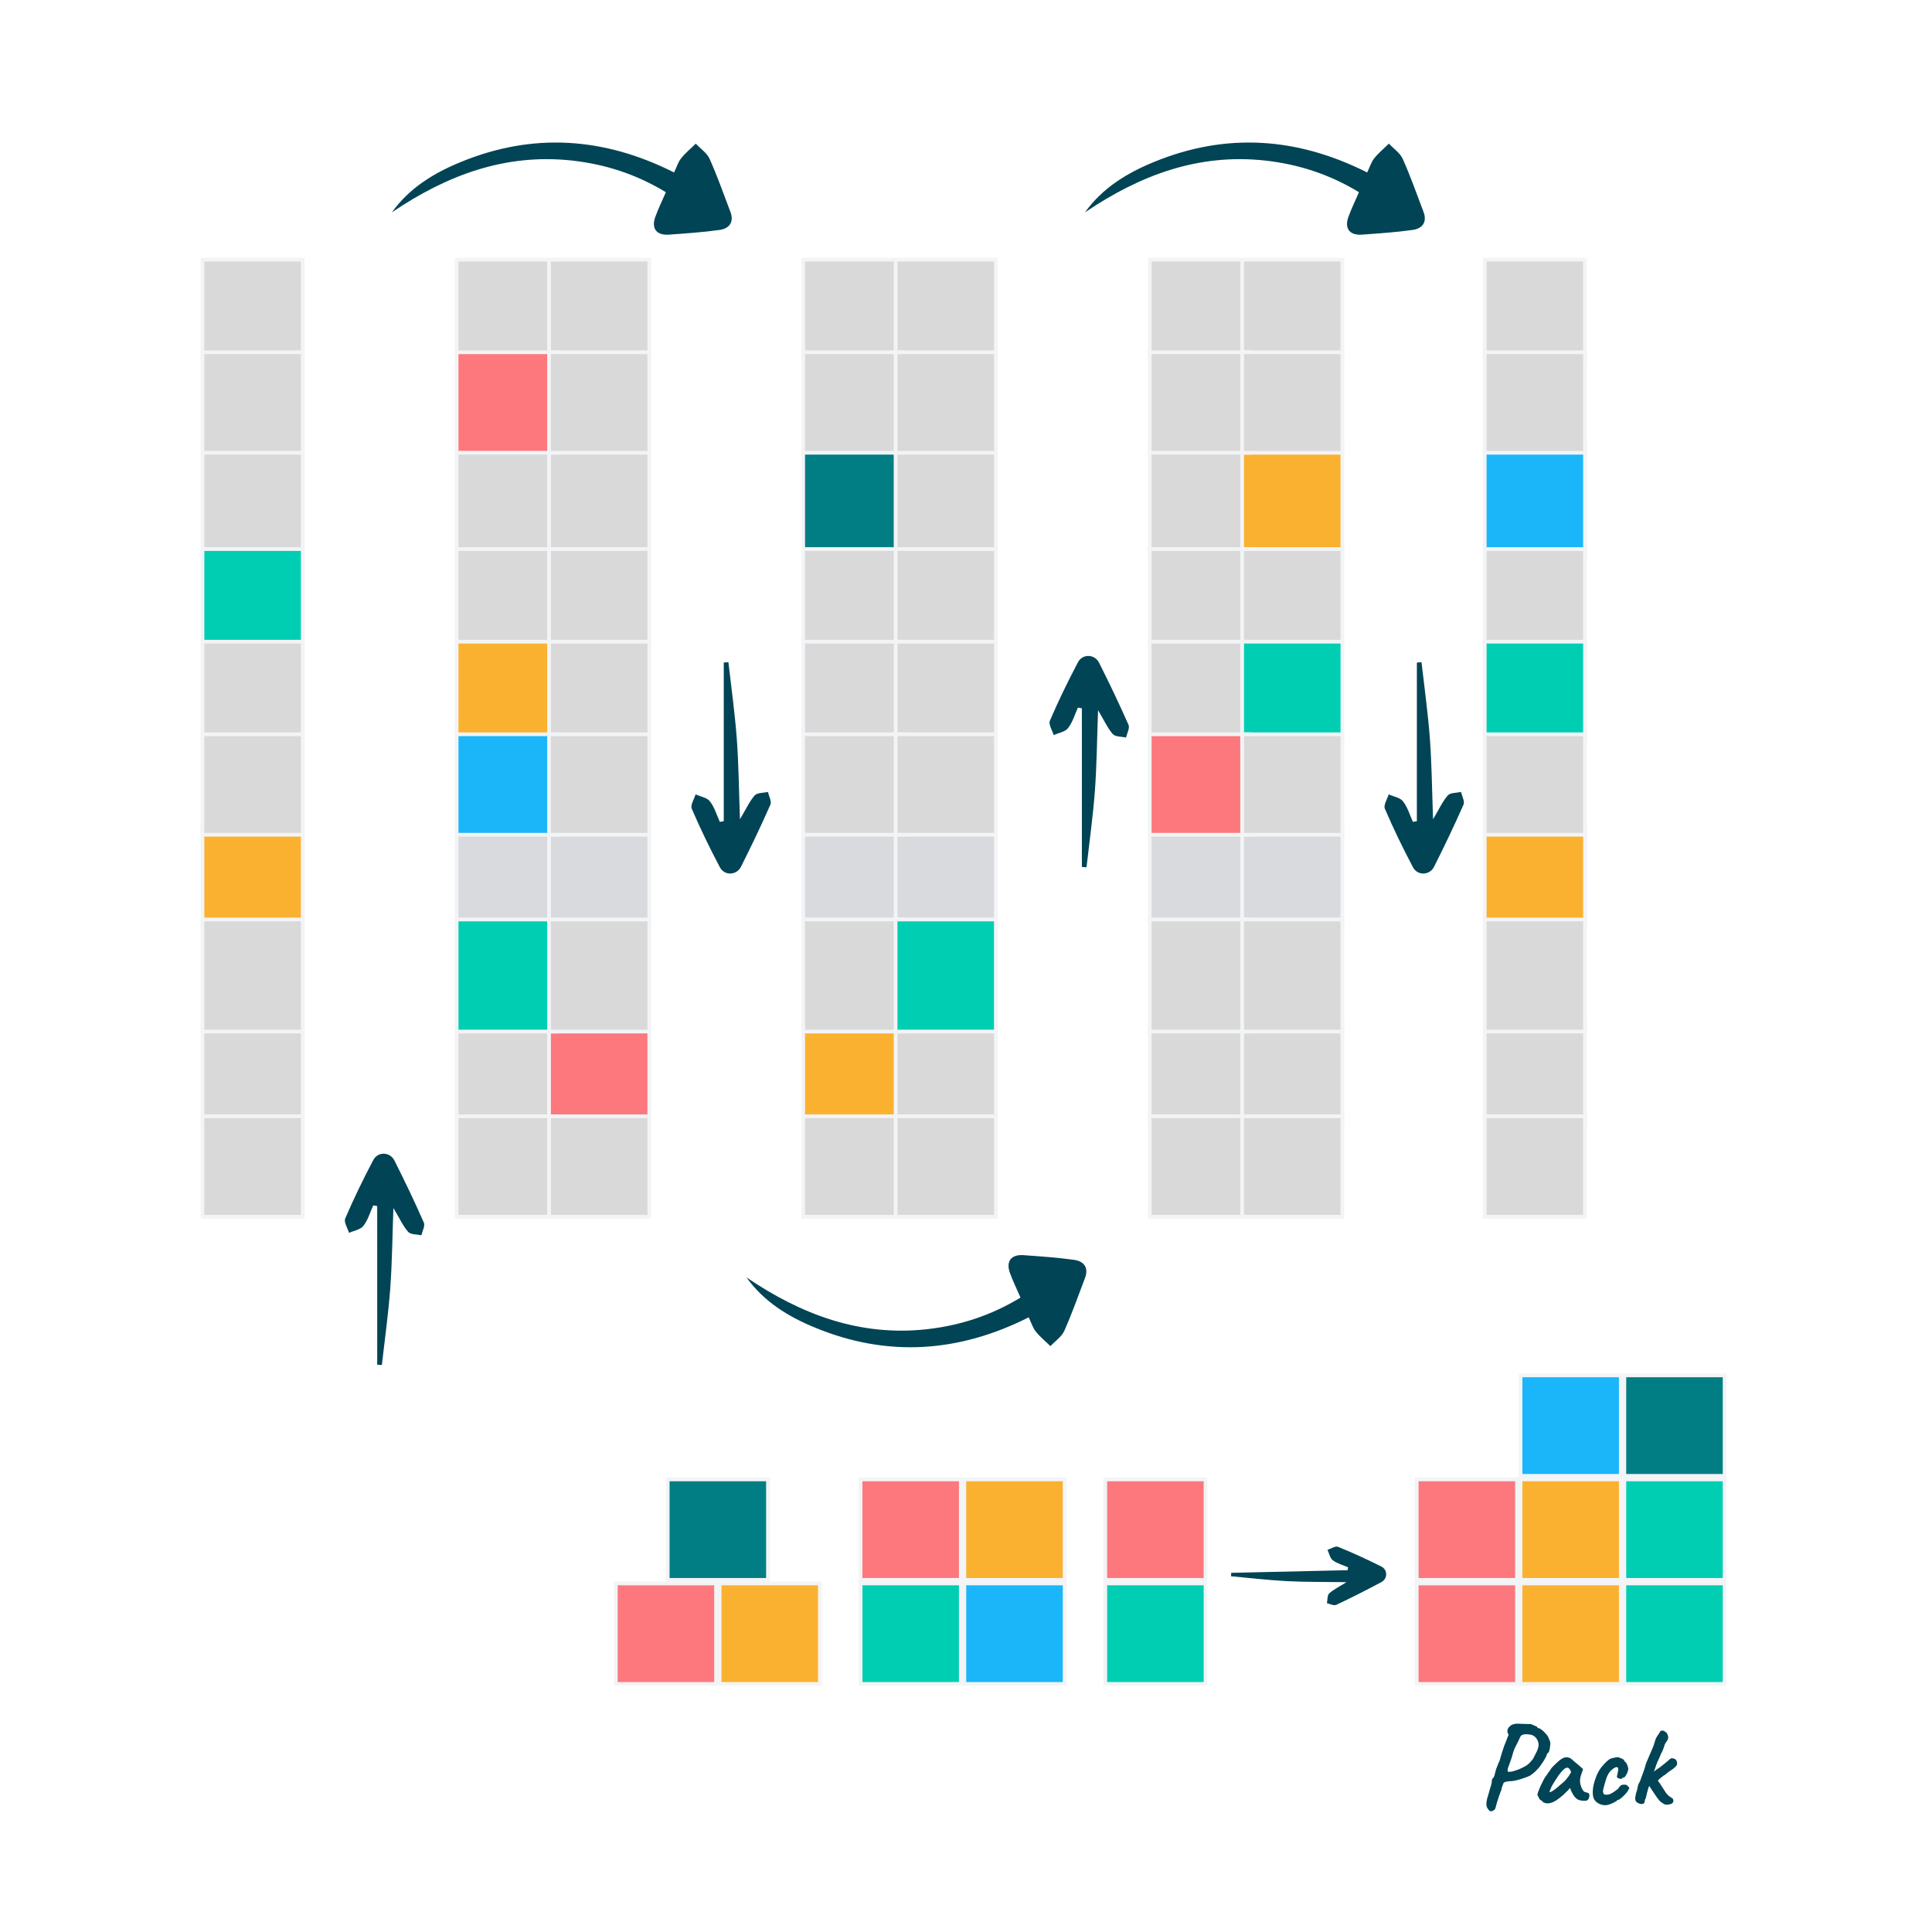
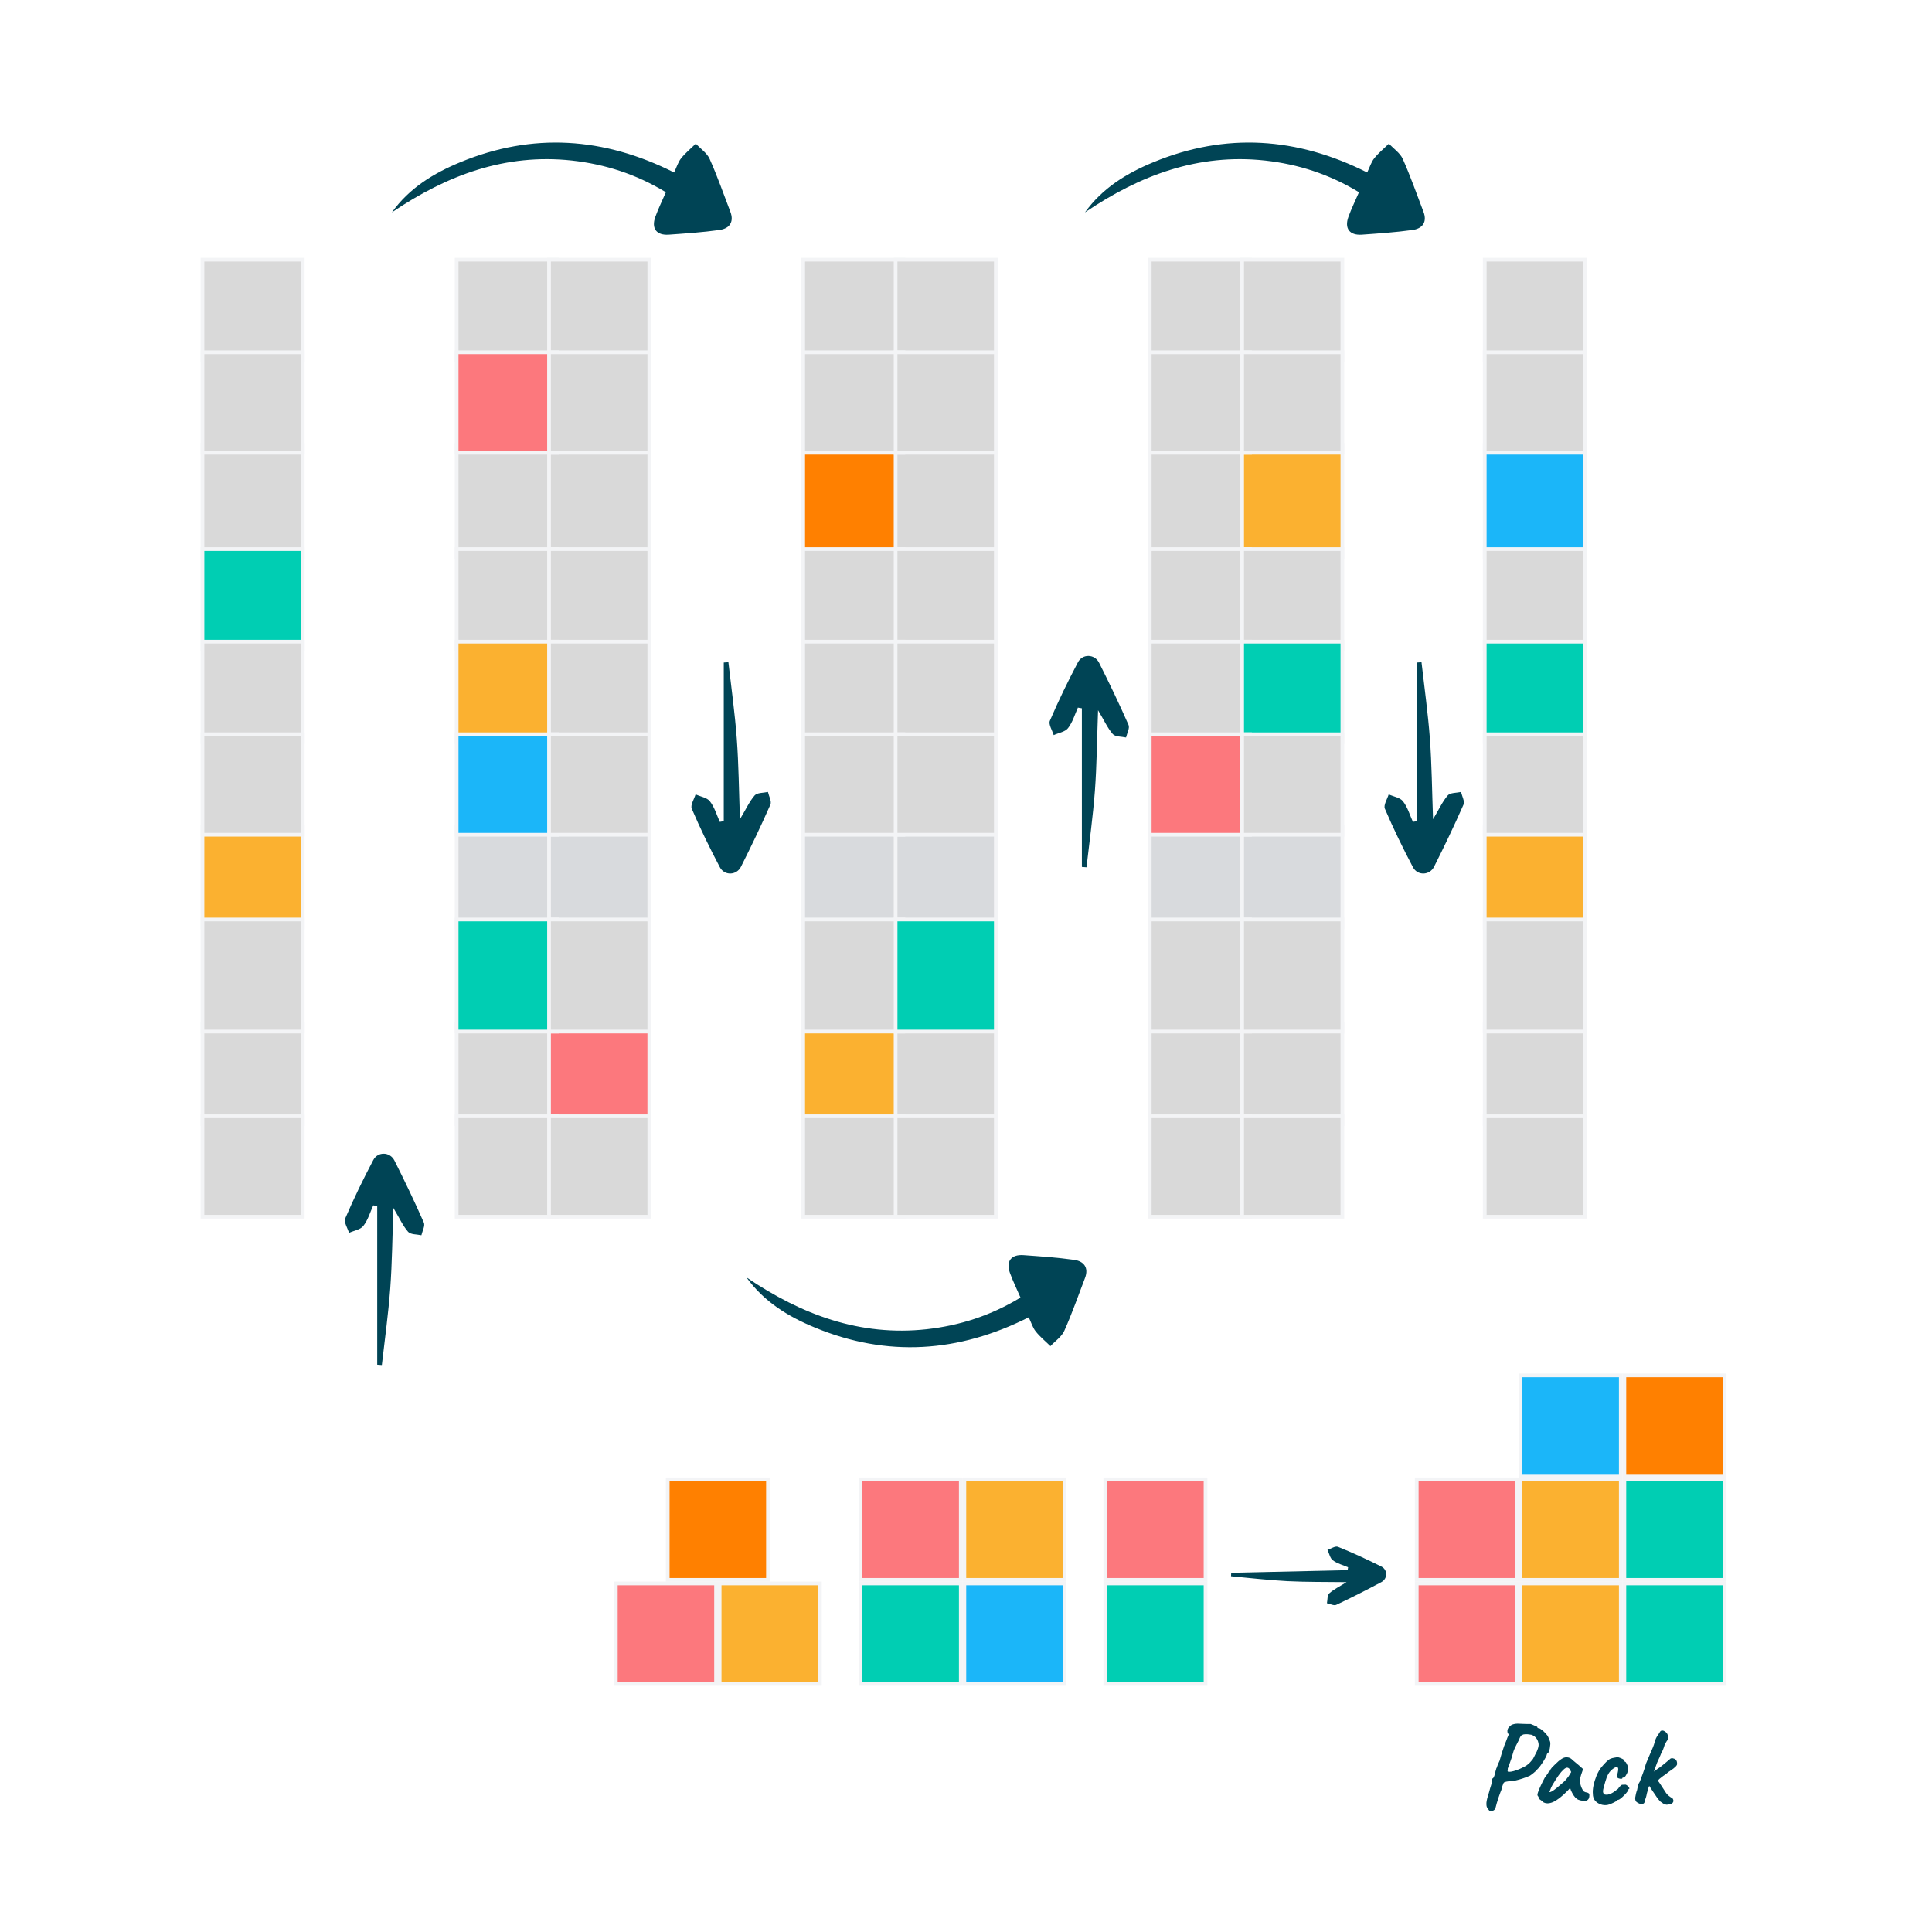
<svg xmlns="http://www.w3.org/2000/svg" width="260" height="260" viewBox="0 0 260 260" fill="none">
  <path d="M0 0H260V260H0V0Z" fill="white" />
  <path d="M100.487 171.928C107.867 176.925 115.722 179.864 124.703 178.885C129.152 178.389 133.322 177.06 137.333 174.625C136.842 173.474 136.306 172.403 135.91 171.3C135.353 169.751 136.072 168.795 137.732 168.913C139.995 169.077 142.277 169.227 144.537 169.544C145.835 169.716 146.567 170.576 146.006 172.01C145.1 174.382 144.257 176.797 143.225 179.102C142.865 179.902 141.993 180.481 141.362 181.16C140.688 180.495 139.954 179.906 139.374 179.168C138.968 178.656 138.785 177.988 138.438 177.28C129.01 182.033 119.411 182.693 109.653 178.653C106.073 177.179 102.816 175.187 100.47 171.926L100.487 171.928Z" fill="#004455" />
  <path d="M50.238 162.195C49.811 163.14 49.52 164.188 48.892 164.986C48.504 165.485 47.626 165.609 46.972 165.917C46.779 165.275 46.251 164.469 46.456 163.984C47.6 161.31 48.88 158.685 50.233 156.117C50.844 154.946 52.477 154.99 53.076 156.169C54.463 158.925 55.794 161.702 57.04 164.535C57.235 164.965 56.838 165.664 56.708 166.238C56.094 166.1 55.261 166.159 54.92 165.772C54.206 164.949 53.748 163.904 52.941 162.566C52.8 166.451 52.771 169.947 52.516 173.418C52.257 176.856 51.779 180.281 51.387 183.702C51.181 183.68 50.962 183.666 50.764 183.657C50.763 176.546 50.773 169.427 50.763 162.304C50.59 162.278 50.428 162.245 50.254 162.219L50.238 162.195Z" fill="#004455" />
  <path d="M145.068 95.209C144.641 96.154 144.35 97.201 143.722 97.999C143.334 98.499 142.456 98.623 141.802 98.93C141.609 98.289 141.081 97.483 141.287 96.998C142.43 94.324 143.71 91.699 145.063 89.131C145.674 87.96 147.308 88.004 147.906 89.183C149.293 91.939 150.624 94.716 151.87 97.548C152.065 97.979 151.668 98.677 151.538 99.252C150.924 99.114 150.091 99.173 149.75 98.786C149.036 97.963 148.578 96.918 147.771 95.58C147.63 99.464 147.601 102.961 147.346 106.432C147.087 109.87 146.609 113.294 146.217 116.716C146.011 116.694 145.793 116.68 145.595 116.671C145.593 109.56 145.603 102.441 145.593 95.318C145.42 95.292 145.258 95.259 145.084 95.233L145.068 95.209Z" fill="#004455" />
  <path d="M96.876 110.623C96.449 109.678 96.158 108.63 95.53 107.832C95.142 107.333 94.263 107.209 93.61 106.901C93.416 107.543 92.888 108.349 93.094 108.833C94.237 111.508 95.518 114.133 96.871 116.701C97.482 117.872 99.115 117.828 99.713 116.649C101.101 113.892 102.432 111.116 103.677 108.283C103.873 107.852 103.475 107.154 103.346 106.58C102.732 106.718 101.899 106.658 101.558 107.046C100.844 107.869 100.386 108.913 99.579 110.252C99.438 106.367 99.409 102.871 99.153 99.4C98.894 95.962 98.417 92.537 98.025 89.116C97.819 89.138 97.6 89.151 97.402 89.161C97.4 96.272 97.411 103.391 97.401 110.514C97.227 110.54 97.066 110.573 96.892 110.599L96.876 110.623Z" fill="#004455" />
  <path d="M190.15 110.623C189.723 109.678 189.432 108.63 188.804 107.832C188.416 107.333 187.538 107.209 186.885 106.901C186.691 107.543 186.163 108.349 186.369 108.833C187.512 111.508 188.792 114.133 190.145 116.701C190.756 117.872 192.39 117.828 192.988 116.649C194.375 113.892 195.706 111.116 196.952 108.283C197.147 107.852 196.75 107.154 196.62 106.58C196.006 106.718 195.173 106.658 194.832 107.046C194.118 107.869 193.66 108.913 192.853 110.252C192.712 106.367 192.683 102.871 192.428 99.4C192.169 95.962 191.691 92.537 191.299 89.116C191.093 89.138 190.875 89.151 190.677 89.161C190.675 96.272 190.685 103.391 190.675 110.514C190.502 110.54 190.34 110.573 190.166 110.599L190.15 110.623Z" fill="#004455" />
  <rect x="27.25" y="34.945" width="13.491" height="13.52" fill="#D9D9D9" stroke="#F3F4F6" stroke-width="0.5" />
  <rect x="199.809" y="34.945" width="13.491" height="13.52" fill="#D9D9D9" stroke="#F3F4F6" stroke-width="0.5" />
  <rect x="27.25" y="59.87" width="13.491" height="15.078" fill="#D9D9D9" stroke="#F3F4F6" stroke-width="0.5" />
  <rect x="199.809" y="59.87" width="13.491" height="15.078" fill="#1BB6F9" stroke="#F3F4F6" stroke-width="0.5" />
  <rect x="27.25" y="47.408" width="13.491" height="13.52" fill="#D9D9D9" stroke="#F3F4F6" stroke-width="0.5" />
  <rect x="199.809" y="47.408" width="13.491" height="13.52" fill="#D9D9D9" stroke="#F3F4F6" stroke-width="0.5" />
  <rect x="27.25" y="73.891" width="13.491" height="13.52" fill="#00CEB3" stroke="#F3F4F6" stroke-width="0.5" />
  <rect x="199.809" y="73.891" width="13.491" height="13.52" fill="#D9D9D9" stroke="#F3F4F6" stroke-width="0.5" />
  <rect x="27.25" y="86.353" width="13.491" height="13.52" fill="#D9D9D9" stroke="#F3F4F6" stroke-width="0.5" />
  <rect x="199.809" y="86.353" width="13.491" height="13.52" fill="#00CEB3" stroke="#F3F4F6" stroke-width="0.5" />
  <rect x="27.25" y="111.278" width="13.491" height="13.52" fill="#FBB130" stroke="#F3F4F6" stroke-width="0.5" />
  <rect x="199.809" y="111.278" width="13.491" height="13.52" fill="#FBB130" stroke="#F3F4F6" stroke-width="0.5" />
  <rect x="27.25" y="137.761" width="13.491" height="13.52" fill="#D9D9D9" stroke="#F3F4F6" stroke-width="0.5" />
  <rect x="199.809" y="137.761" width="13.491" height="13.52" fill="#D9D9D9" stroke="#F3F4F6" stroke-width="0.5" />
  <rect x="27.25" y="98.816" width="13.491" height="13.52" fill="#D9D9D9" stroke="#F3F4F6" stroke-width="0.5" />
  <rect x="199.809" y="98.816" width="13.491" height="13.52" fill="#D9D9D9" stroke="#F3F4F6" stroke-width="0.5" />
  <rect x="27.25" y="123.741" width="13.491" height="15.078" fill="#D9D9D9" stroke="#F3F4F6" stroke-width="0.5" />
  <rect x="199.809" y="123.741" width="13.491" height="15.078" fill="#D9D9D9" stroke="#F3F4F6" stroke-width="0.5" />
  <rect x="27.25" y="150.224" width="13.491" height="13.52" fill="#D9D9D9" stroke="#F3F4F6" stroke-width="0.5" />
  <rect x="199.809" y="150.224" width="13.491" height="13.52" fill="#D9D9D9" stroke="#F3F4F6" stroke-width="0.5" />
  <rect x="61.451" y="34.945" width="13.491" height="13.52" fill="#D9D9D9" stroke="#F3F4F6" stroke-width="0.5" />
  <rect x="108.088" y="34.945" width="13.491" height="13.52" fill="#D9D9D9" stroke="#F3F4F6" stroke-width="0.5" />
  <rect x="154.726" y="34.945" width="13.491" height="13.52" fill="#D9D9D9" stroke="#F3F4F6" stroke-width="0.5" />
  <rect x="73.888" y="34.945" width="13.491" height="13.52" fill="#D9D9D9" stroke="#F3F4F6" stroke-width="0.5" />
  <rect x="120.525" y="34.945" width="13.491" height="13.52" fill="#D9D9D9" stroke="#F3F4F6" stroke-width="0.5" />
  <rect x="167.162" y="34.945" width="13.491" height="13.52" fill="#D9D9D9" stroke="#F3F4F6" stroke-width="0.5" />
  <rect x="61.451" y="59.87" width="13.491" height="15.078" fill="#D9D9D9" stroke="#F3F4F6" stroke-width="0.5" />
-   <rect x="108.088" y="59.87" width="13.491" height="15.078" fill="#017E84" stroke="#F3F4F6" stroke-width="0.5" />
+   <rect x="108.088" y="59.87" width="13.491" height="15.078" fill="#FF8000" stroke="#F3F4F6" stroke-width="0.5" />
  <rect x="154.726" y="59.87" width="13.491" height="15.078" fill="#D9D9D9" stroke="#F3F4F6" stroke-width="0.5" />
  <rect x="73.888" y="59.87" width="13.491" height="15.078" fill="#D9D9D9" stroke="#F3F4F6" stroke-width="0.5" />
  <rect x="120.525" y="59.87" width="13.491" height="15.078" fill="#D9D9D9" stroke="#F3F4F6" stroke-width="0.5" />
  <rect x="167.162" y="59.87" width="13.491" height="15.078" fill="#FBB130" stroke="#F3F4F6" stroke-width="0.5" />
  <rect x="61.451" y="47.408" width="13.491" height="13.52" fill="#FC787D" stroke="#F3F4F6" stroke-width="0.5" />
  <rect x="108.088" y="47.408" width="13.491" height="13.52" fill="#D9D9D9" stroke="#F3F4F6" stroke-width="0.5" />
  <rect x="154.726" y="47.408" width="13.491" height="13.52" fill="#D9D9D9" stroke="#F3F4F6" stroke-width="0.5" />
  <rect x="73.888" y="47.408" width="13.491" height="13.52" fill="#D9D9D9" stroke="#F3F4F6" stroke-width="0.5" />
  <rect x="120.525" y="47.408" width="13.491" height="13.52" fill="#D9D9D9" stroke="#F3F4F6" stroke-width="0.5" />
  <rect x="167.162" y="47.408" width="13.491" height="13.52" fill="#D9D9D9" stroke="#F3F4F6" stroke-width="0.5" />
  <rect x="61.451" y="73.891" width="13.491" height="13.52" fill="#D9D9D9" stroke="#F3F4F6" stroke-width="0.5" />
  <rect x="108.088" y="73.891" width="13.491" height="13.52" fill="#D9D9D9" stroke="#F3F4F6" stroke-width="0.5" />
  <rect x="154.726" y="73.891" width="13.491" height="13.52" fill="#D9D9D9" stroke="#F3F4F6" stroke-width="0.5" />
  <rect x="73.888" y="73.891" width="13.491" height="13.52" fill="#D9D9D9" stroke="#F3F4F6" stroke-width="0.5" />
  <rect x="120.525" y="73.891" width="13.491" height="13.52" fill="#D9D9D9" stroke="#F3F4F6" stroke-width="0.5" />
  <rect x="167.162" y="73.891" width="13.491" height="13.52" fill="#D9D9D9" stroke="#F3F4F6" stroke-width="0.5" />
  <rect x="61.451" y="86.353" width="13.491" height="13.52" fill="#FBB130" stroke="#F3F4F6" stroke-width="0.5" />
  <rect x="108.088" y="86.353" width="13.491" height="13.52" fill="#D9D9D9" stroke="#F3F4F6" stroke-width="0.5" />
  <rect x="154.726" y="86.353" width="13.491" height="13.52" fill="#D9D9D9" stroke="#F3F4F6" stroke-width="0.5" />
  <rect x="73.888" y="86.353" width="13.491" height="13.52" fill="#D9D9D9" stroke="#F3F4F6" stroke-width="0.5" />
  <rect x="120.525" y="86.353" width="13.491" height="13.52" fill="#D9D9D9" stroke="#F3F4F6" stroke-width="0.5" />
  <rect x="167.162" y="86.353" width="13.491" height="13.52" fill="#00CEB3" stroke="#F3F4F6" stroke-width="0.5" />
  <rect x="61.451" y="111.278" width="13.491" height="13.52" fill="#D8DADD" stroke="#F3F4F6" stroke-width="0.5" />
  <rect x="108.088" y="111.278" width="13.491" height="13.52" fill="#D8DADD" stroke="#F3F4F6" stroke-width="0.5" />
  <rect x="154.726" y="111.278" width="13.491" height="13.52" fill="#D8DADD" stroke="#F3F4F6" stroke-width="0.5" />
  <rect x="73.888" y="111.278" width="13.491" height="13.52" fill="#D8DADD" stroke="#F3F4F6" stroke-width="0.5" />
  <rect x="120.525" y="111.278" width="13.491" height="13.52" fill="#D8DADD" stroke="#F3F4F6" stroke-width="0.5" />
  <rect x="167.162" y="111.278" width="13.491" height="13.52" fill="#D8DADD" stroke="#F3F4F6" stroke-width="0.5" />
  <rect x="61.451" y="137.761" width="13.491" height="13.52" fill="#D9D9D9" stroke="#F3F4F6" stroke-width="0.5" />
  <rect x="108.088" y="137.761" width="13.491" height="13.52" fill="#FBB130" stroke="#F3F4F6" stroke-width="0.5" />
  <rect x="154.726" y="137.761" width="13.491" height="13.52" fill="#D9D9D9" stroke="#F3F4F6" stroke-width="0.5" />
  <rect x="73.888" y="137.761" width="13.491" height="13.52" fill="#FC787D" stroke="#F3F4F6" stroke-width="0.5" />
  <rect x="120.525" y="137.761" width="13.491" height="13.52" fill="#D9D9D9" stroke="#F3F4F6" stroke-width="0.5" />
  <rect x="167.162" y="137.761" width="13.491" height="13.52" fill="#D9D9D9" stroke="#F3F4F6" stroke-width="0.5" />
  <rect x="61.451" y="98.816" width="13.491" height="13.52" fill="#1BB6F9" stroke="#F3F4F6" stroke-width="0.5" />
  <rect x="108.088" y="98.816" width="13.491" height="13.52" fill="#D9D9D9" stroke="#F3F4F6" stroke-width="0.5" />
  <rect x="154.726" y="98.816" width="13.491" height="13.52" fill="#FC787D" stroke="#F3F4F6" stroke-width="0.5" />
  <rect x="73.888" y="98.816" width="13.491" height="13.52" fill="#D9D9D9" stroke="#F3F4F6" stroke-width="0.5" />
  <rect x="120.525" y="98.816" width="13.491" height="13.52" fill="#D9D9D9" stroke="#F3F4F6" stroke-width="0.5" />
  <rect x="167.162" y="98.816" width="13.491" height="13.52" fill="#D9D9D9" stroke="#F3F4F6" stroke-width="0.5" />
  <rect x="61.451" y="123.741" width="13.491" height="15.078" fill="#00CEB3" stroke="#F3F4F6" stroke-width="0.5" />
  <rect x="108.088" y="123.741" width="13.491" height="15.078" fill="#D9D9D9" stroke="#F3F4F6" stroke-width="0.5" />
  <rect x="154.726" y="123.741" width="13.491" height="15.078" fill="#D9D9D9" stroke="#F3F4F6" stroke-width="0.5" />
  <rect x="73.888" y="123.741" width="13.491" height="15.078" fill="#D9D9D9" stroke="#F3F4F6" stroke-width="0.5" />
  <rect x="120.525" y="123.741" width="13.491" height="15.078" fill="#00CEB3" stroke="#F3F4F6" stroke-width="0.5" />
  <rect x="167.162" y="123.741" width="13.491" height="15.078" fill="#D9D9D9" stroke="#F3F4F6" stroke-width="0.5" />
  <rect x="61.451" y="150.224" width="13.491" height="13.52" fill="#D9D9D9" stroke="#F3F4F6" stroke-width="0.5" />
  <rect x="108.088" y="150.224" width="13.491" height="13.52" fill="#D9D9D9" stroke="#F3F4F6" stroke-width="0.5" />
  <rect x="154.726" y="150.224" width="13.491" height="13.52" fill="#D9D9D9" stroke="#F3F4F6" stroke-width="0.5" />
  <rect x="73.888" y="150.224" width="13.491" height="13.52" fill="#D9D9D9" stroke="#F3F4F6" stroke-width="0.5" />
  <rect x="120.525" y="150.224" width="13.491" height="13.52" fill="#D9D9D9" stroke="#F3F4F6" stroke-width="0.5" />
  <rect x="167.162" y="150.224" width="13.491" height="13.52" fill="#D9D9D9" stroke="#F3F4F6" stroke-width="0.5" />
  <path d="M52.763 28.562C60.144 23.566 67.998 20.626 76.98 21.605C81.429 22.101 85.598 23.43 89.61 25.866C89.118 27.016 88.583 28.087 88.187 29.191C87.629 30.74 88.348 31.695 90.008 31.577C92.271 31.413 94.553 31.263 96.814 30.947C98.111 30.775 98.844 29.915 98.282 28.48C97.376 26.108 96.533 23.693 95.501 21.389C95.142 20.589 94.27 20.009 93.638 19.33C92.965 19.995 92.23 20.585 91.65 21.323C91.244 21.834 91.061 22.503 90.715 23.21C81.286 18.458 71.687 17.797 61.929 21.837C58.35 23.312 55.092 25.303 52.747 28.564L52.763 28.562Z" fill="#004455" />
  <path d="M146.039 28.561C153.419 23.565 161.274 20.625 170.255 21.605C174.704 22.1 178.874 23.43 182.885 25.865C182.394 27.015 181.858 28.086 181.462 29.19C180.905 30.739 181.623 31.695 183.283 31.577C185.547 31.412 187.829 31.262 190.089 30.946C191.386 30.774 192.119 29.914 191.557 28.479C190.652 26.107 189.809 23.693 188.777 21.388C188.417 20.588 187.545 20.009 186.914 19.329C186.24 19.995 185.505 20.584 184.926 21.322C184.519 21.834 184.337 22.502 183.99 23.209C174.562 18.457 164.962 17.797 155.205 21.836C151.625 23.311 148.367 25.303 146.022 28.564L146.039 28.561Z" fill="#004455" />
  <rect x="218.6" y="199.093" width="13.491" height="13.52" fill="#00CEB3" stroke="#F3F4F6" stroke-width="0.5" />
-   <rect x="218.6" y="185.093" width="13.491" height="13.52" fill="#017E84" stroke="#F3F4F6" stroke-width="0.5" />
+   <rect x="218.6" y="185.093" width="13.491" height="13.52" fill="#FF8000" stroke="#F3F4F6" stroke-width="0.5" />
  <rect x="204.628" y="199.093" width="13.491" height="13.52" fill="#FBB130" stroke="#F3F4F6" stroke-width="0.5" />
  <rect x="204.628" y="185.093" width="13.491" height="13.52" fill="#1BB6F9" stroke="#F3F4F6" stroke-width="0.5" />
  <rect x="190.657" y="199.093" width="13.491" height="13.52" fill="#FC787D" stroke="#F3F4F6" stroke-width="0.5" />
  <rect x="148.745" y="199.093" width="13.491" height="13.52" fill="#FC787D" stroke="#F3F4F6" stroke-width="0.5" />
  <rect x="129.78" y="199.093" width="13.491" height="13.52" fill="#FBB130" stroke="#F3F4F6" stroke-width="0.5" />
-   <rect x="89.859" y="199.093" width="13.491" height="13.52" fill="#017E84" stroke="#F3F4F6" stroke-width="0.5" />
+   <rect x="89.859" y="199.093" width="13.491" height="13.52" fill="#FF8000" stroke="#F3F4F6" stroke-width="0.5" />
  <rect x="115.81" y="199.093" width="13.491" height="13.52" fill="#FC787D" stroke="#F3F4F6" stroke-width="0.5" />
  <rect x="218.6" y="213.093" width="13.491" height="13.52" fill="#00CEB3" stroke="#F3F4F6" stroke-width="0.5" />
  <rect x="204.628" y="213.093" width="13.491" height="13.52" fill="#FBB130" stroke="#F3F4F6" stroke-width="0.5" />
  <rect x="190.657" y="213.093" width="13.491" height="13.52" fill="#FC787D" stroke="#F3F4F6" stroke-width="0.5" />
  <rect x="148.745" y="213.093" width="13.491" height="13.52" fill="#00CEB3" stroke="#F3F4F6" stroke-width="0.5" />
  <rect x="96.846" y="213.093" width="13.491" height="13.52" fill="#FBB130" stroke="#F3F4F6" stroke-width="0.5" />
  <rect x="129.78" y="213.093" width="13.491" height="13.52" fill="#1BB6F9" stroke="#F3F4F6" stroke-width="0.5" />
  <rect x="82.874" y="213.093" width="13.491" height="13.52" fill="#FC787D" stroke="#F3F4F6" stroke-width="0.5" />
  <rect x="115.81" y="213.093" width="13.491" height="13.52" fill="#00CEB3" stroke="#F3F4F6" stroke-width="0.5" />
  <path d="M181.432 210.92C180.731 210.621 179.958 210.424 179.361 209.974C178.988 209.697 178.883 209.052 178.646 208.575C179.114 208.422 179.696 208.019 180.056 208.163C182.037 208.961 183.985 209.861 185.892 210.815C186.762 211.246 186.757 212.45 185.902 212.911C183.902 213.979 181.886 215.006 179.828 215.972C179.515 216.123 178.996 215.841 178.572 215.756C178.663 215.301 178.606 214.688 178.885 214.43C179.477 213.89 180.236 213.535 181.205 212.918C178.351 212.879 175.785 212.916 173.233 212.786C170.706 212.652 168.184 212.357 165.667 212.125C165.68 211.973 165.686 211.812 165.69 211.665C170.908 211.546 176.133 211.435 181.361 211.309C181.377 211.18 181.398 211.061 181.414 210.932L181.432 210.92Z" fill="#004455" />
  <path d="M200.649 243.755C200.521 243.755 200.414 243.686 200.329 243.547C200.265 243.483 200.195 243.382 200.121 243.243C200.046 243.105 200.019 242.881 200.041 242.571C200.073 242.251 200.19 241.787 200.393 241.179C200.499 240.774 200.585 240.481 200.649 240.299C200.713 240.107 200.745 239.969 200.745 239.883C200.745 239.766 200.755 239.67 200.777 239.595C200.809 239.51 200.825 239.43 200.825 239.355C200.889 239.355 200.953 239.297 201.017 239.179C201.081 239.062 201.134 238.902 201.177 238.699C201.219 238.518 201.257 238.374 201.289 238.267C201.331 238.15 201.353 238.07 201.353 238.027C201.406 237.942 201.459 237.809 201.513 237.627C201.577 237.446 201.673 237.227 201.801 236.971C201.886 236.651 201.982 236.321 202.089 235.979C202.195 235.627 202.302 235.302 202.409 235.003C202.526 234.694 202.622 234.454 202.697 234.283C202.814 233.953 202.905 233.723 202.969 233.595C203.033 233.457 203.033 233.366 202.969 233.323C202.894 233.27 202.857 233.137 202.857 232.923C202.867 232.699 202.969 232.507 203.161 232.347C203.278 232.209 203.427 232.113 203.609 232.059C203.79 231.995 203.998 231.963 204.233 231.963C204.467 231.963 204.713 231.974 204.969 231.995C205.161 232.006 205.363 232.011 205.577 232.011C205.801 232.011 205.939 232.011 205.993 232.011C206.089 232.054 206.206 232.102 206.345 232.155C206.483 232.209 206.606 232.262 206.713 232.315C206.83 232.358 206.889 232.395 206.889 232.427C206.889 232.491 206.91 232.534 206.953 232.555C207.006 232.566 207.059 232.577 207.113 232.587C207.187 232.587 207.31 232.657 207.481 232.795C207.651 232.923 207.822 233.083 207.993 233.275C208.174 233.457 208.302 233.638 208.377 233.819C208.462 234.001 208.531 234.171 208.585 234.331C208.649 234.491 208.654 234.721 208.601 235.019C208.59 235.179 208.563 235.339 208.521 235.499C208.489 235.659 208.451 235.766 208.409 235.819C208.345 235.862 208.286 235.915 208.233 235.979C208.179 236.043 208.153 236.102 208.153 236.155C208.153 236.198 208.11 236.305 208.025 236.475C207.939 236.635 207.833 236.822 207.705 237.035C207.577 237.238 207.438 237.441 207.289 237.643C207.139 237.846 207.001 238.006 206.873 238.123C206.734 238.294 206.569 238.454 206.377 238.603C206.195 238.753 206.03 238.875 205.881 238.971C205.603 239.099 205.283 239.222 204.921 239.339C204.569 239.457 204.227 239.553 203.897 239.627C203.566 239.691 203.299 239.718 203.097 239.707C202.787 239.75 202.585 239.793 202.489 239.835C202.393 239.867 202.323 239.958 202.281 240.107C202.227 240.246 202.174 240.39 202.121 240.539C202.078 240.689 202.057 240.795 202.057 240.859C202.035 240.902 201.987 241.019 201.913 241.211C201.849 241.403 201.769 241.627 201.673 241.883C201.587 242.139 201.507 242.395 201.433 242.651C201.358 242.907 201.299 243.126 201.257 243.307C201.214 243.457 201.123 243.569 200.985 243.643C200.857 243.718 200.745 243.755 200.649 243.755ZM202.921 238.411C202.963 238.454 203.102 238.459 203.337 238.427C203.571 238.395 203.854 238.315 204.185 238.187C204.398 238.113 204.611 238.022 204.825 237.915C205.049 237.809 205.262 237.691 205.465 237.563C205.571 237.489 205.683 237.398 205.801 237.291C205.918 237.174 206.083 236.982 206.297 236.715C206.329 236.662 206.382 236.561 206.457 236.411C206.542 236.251 206.617 236.102 206.681 235.963C206.777 235.814 206.873 235.595 206.969 235.307C207.065 235.009 207.086 234.763 207.033 234.571C206.979 234.294 206.873 234.065 206.713 233.883C206.553 233.691 206.35 233.553 206.105 233.467C205.87 233.425 205.673 233.398 205.513 233.387C205.363 233.377 205.198 233.387 205.017 233.419C204.846 233.473 204.723 233.547 204.649 233.643C204.585 233.739 204.489 233.942 204.361 234.251C204.286 234.401 204.179 234.609 204.041 234.875C203.902 235.131 203.785 235.393 203.689 235.659C203.497 236.363 203.326 236.902 203.177 237.275C203.038 237.649 202.947 237.894 202.905 238.011C202.915 238.129 202.91 238.214 202.889 238.267C202.867 238.31 202.878 238.358 202.921 238.411ZM207.636 242.507C207.594 242.422 207.498 242.337 207.348 242.251C207.21 242.166 207.14 242.102 207.14 242.059C207.14 242.017 207.114 241.953 207.06 241.867C207.018 241.771 206.975 241.702 206.932 241.659C206.879 241.595 206.895 241.441 206.98 241.195C207.066 240.939 207.194 240.63 207.364 240.267C207.535 239.905 207.722 239.537 207.924 239.163C208.01 239.078 208.095 238.966 208.18 238.827C208.266 238.689 208.33 238.598 208.372 238.555C208.372 238.513 208.388 238.475 208.42 238.443C208.452 238.401 208.49 238.379 208.532 238.379L208.66 238.123C208.682 238.081 208.746 237.995 208.852 237.867C208.97 237.739 209.108 237.601 209.268 237.451C209.428 237.291 209.588 237.142 209.748 237.003C209.919 236.865 210.058 236.763 210.164 236.699C210.388 236.55 210.618 236.481 210.852 236.491C211.098 236.502 211.306 236.577 211.476 236.715C211.508 236.747 211.578 236.811 211.684 236.907C211.802 237.003 211.93 237.11 212.068 237.227C212.218 237.345 212.346 237.451 212.452 237.547L213.044 238.075L212.772 238.875C212.634 239.302 212.596 239.675 212.66 239.995C212.724 240.315 212.826 240.593 212.964 240.827C213.018 240.945 213.087 241.035 213.172 241.099C213.268 241.163 213.391 241.206 213.54 241.227C213.626 241.238 213.706 241.27 213.78 241.323C213.855 241.377 213.892 241.462 213.892 241.579C213.892 241.835 213.844 242.022 213.748 242.139C213.663 242.246 213.567 242.31 213.46 242.331C213.108 242.374 212.772 242.337 212.452 242.219C212.132 242.102 211.844 241.798 211.588 241.307C211.546 241.243 211.487 241.126 211.412 240.955C211.348 240.774 211.311 240.657 211.3 240.603C211.258 240.657 211.199 240.726 211.124 240.811C211.06 240.886 210.996 240.955 210.932 241.019C210.175 241.787 209.524 242.289 208.98 242.523C208.447 242.747 207.999 242.742 207.636 242.507ZM208.516 241.179C208.591 241.19 208.708 241.153 208.868 241.067C209.028 240.971 209.242 240.817 209.508 240.603C209.871 240.294 210.17 240.038 210.404 239.835C210.639 239.633 210.868 239.371 211.092 239.051L211.444 238.475C211.338 238.23 211.242 238.07 211.156 237.995C211.071 237.921 210.986 237.883 210.9 237.883C210.762 237.883 210.596 237.974 210.404 238.155C210.212 238.326 209.994 238.582 209.748 238.923C209.514 239.254 209.247 239.67 208.948 240.171C208.81 240.406 208.703 240.635 208.628 240.859C208.554 241.073 208.516 241.179 208.516 241.179ZM216.329 242.907C216.02 242.961 215.71 242.934 215.401 242.827C215.102 242.721 214.852 242.55 214.649 242.315C214.457 242.07 214.361 241.777 214.361 241.435C214.329 241.115 214.356 240.737 214.441 240.299C214.537 239.851 214.676 239.403 214.857 238.955C215.049 238.507 215.268 238.129 215.513 237.819C215.726 237.563 215.94 237.329 216.153 237.115C216.366 236.902 216.558 236.758 216.729 236.683C216.878 236.619 217.06 236.571 217.273 236.539C217.497 236.497 217.652 236.475 217.737 236.475C217.908 236.518 218.094 236.587 218.297 236.683C218.51 236.779 218.617 236.891 218.617 237.019C218.617 237.019 218.628 237.035 218.649 237.067C218.681 237.089 218.697 237.099 218.697 237.099C218.761 237.099 218.83 237.179 218.905 237.339C218.99 237.489 219.054 237.665 219.097 237.867C219.14 238.059 219.129 238.214 219.065 238.331C219.022 238.534 218.937 238.731 218.809 238.923C218.692 239.115 218.59 239.211 218.505 239.211C218.462 239.211 218.42 239.217 218.377 239.227C218.345 239.227 218.329 239.254 218.329 239.307C218.329 239.361 218.27 239.387 218.153 239.387C218.046 239.387 217.934 239.366 217.817 239.323C217.7 239.281 217.625 239.217 217.593 239.131C217.593 239.078 217.604 239.009 217.625 238.923C217.646 238.838 217.678 238.694 217.721 238.491C217.785 238.193 217.79 237.995 217.737 237.899C217.684 237.793 217.55 237.782 217.337 237.867C217.07 238.017 216.852 238.193 216.681 238.395C216.51 238.587 216.356 238.859 216.217 239.211C216.089 239.563 215.945 240.054 215.785 240.683C215.721 240.929 215.71 241.121 215.753 241.259C215.806 241.398 215.849 241.473 215.881 241.483C216.03 241.526 216.19 241.537 216.361 241.515C216.542 241.483 216.692 241.435 216.809 241.371C216.98 241.286 217.129 241.195 217.257 241.099C217.396 240.993 217.545 240.881 217.705 240.763C217.758 240.731 217.806 240.673 217.849 240.587C217.892 240.491 217.956 240.422 218.041 240.379C218.126 240.251 218.233 240.187 218.361 240.187C218.5 240.177 218.633 240.171 218.761 240.171C218.846 240.193 218.937 240.246 219.033 240.331C219.129 240.417 219.198 240.502 219.241 240.587C219.294 240.662 219.289 240.715 219.225 240.747C219.182 240.747 219.156 240.763 219.145 240.795C219.145 240.817 219.145 240.827 219.145 240.827C219.166 240.87 219.118 240.966 219.001 241.115C218.894 241.265 218.756 241.425 218.585 241.595C218.414 241.766 218.249 241.915 218.089 242.043C217.94 242.161 217.833 242.219 217.769 242.219C217.662 242.219 217.609 242.251 217.609 242.315C217.609 242.337 217.529 242.39 217.369 242.475C217.22 242.561 217.044 242.646 216.841 242.731C216.649 242.817 216.478 242.875 216.329 242.907ZM220.637 242.731C220.477 242.678 220.333 242.593 220.205 242.475C220.088 242.358 220.04 242.166 220.061 241.899C220.082 241.739 220.114 241.574 220.157 241.403C220.2 241.222 220.253 241.046 220.317 240.875C220.349 240.683 220.386 240.491 220.429 240.299C220.482 240.107 220.568 239.926 220.685 239.755C220.824 239.361 220.968 238.971 221.117 238.587C221.266 238.193 221.394 237.782 221.501 237.355C221.661 236.971 221.805 236.63 221.933 236.331C222.072 236.033 222.237 235.649 222.429 235.179C222.536 234.934 222.626 234.662 222.701 234.363C222.786 234.054 222.914 233.782 223.085 233.547C223.16 233.451 223.213 233.371 223.245 233.307C223.288 233.233 223.33 233.163 223.373 233.099C223.448 232.95 223.56 232.881 223.709 232.891C223.869 232.902 223.976 232.945 224.029 233.019C224.21 233.094 224.338 233.233 224.413 233.435C224.488 233.627 224.514 233.766 224.493 233.851C224.493 233.969 224.45 234.097 224.365 234.235C224.322 234.278 224.28 234.342 224.237 234.427C224.194 234.502 224.13 234.603 224.045 234.731C224.002 234.87 223.96 235.009 223.917 235.147C223.874 235.286 223.826 235.414 223.773 235.531C223.72 235.649 223.661 235.766 223.597 235.883C223.533 236.001 223.49 236.097 223.469 236.171C223.373 236.417 223.266 236.657 223.149 236.891C223.042 237.115 222.946 237.355 222.861 237.611C222.776 237.857 222.685 238.118 222.589 238.395C222.493 238.662 222.37 238.918 222.221 239.163C222.146 239.27 222.104 239.414 222.093 239.595C222.093 239.777 222.072 239.953 222.029 240.123C221.954 240.315 221.885 240.491 221.821 240.651C221.768 240.811 221.741 240.913 221.741 240.955C221.666 241.19 221.608 241.425 221.565 241.659C221.522 241.883 221.453 242.081 221.357 242.251C221.357 242.507 221.288 242.667 221.149 242.731C221.01 242.795 220.84 242.795 220.637 242.731ZM224.301 242.875C224.13 242.854 224.002 242.822 223.917 242.779C223.832 242.726 223.672 242.614 223.437 242.443C223.309 242.315 223.149 242.118 222.957 241.851C222.765 241.585 222.573 241.302 222.381 241.003C222.189 240.694 222.018 240.433 221.869 240.219L222.749 239.099C222.888 239.27 223 239.43 223.085 239.579C223.17 239.729 223.24 239.83 223.293 239.883C223.538 240.246 223.73 240.539 223.869 240.763C224.008 240.987 224.125 241.169 224.221 241.307C224.328 241.446 224.445 241.569 224.573 241.675C224.701 241.782 224.866 241.894 225.069 242.011C225.101 242.033 225.133 242.086 225.165 242.171C225.197 242.246 225.208 242.326 225.197 242.411C225.176 242.539 225.096 242.646 224.957 242.731C224.829 242.806 224.61 242.854 224.301 242.875ZM221.981 239.915C221.917 239.734 221.901 239.531 221.933 239.307C221.976 239.073 222.066 238.918 222.205 238.843C222.248 238.769 222.29 238.721 222.333 238.699C222.386 238.667 222.418 238.63 222.429 238.587C222.45 238.545 222.504 238.486 222.589 238.411C222.685 238.337 222.77 238.267 222.845 238.203C223.016 238.097 223.202 237.969 223.405 237.819C223.618 237.659 223.821 237.499 224.013 237.339C224.216 237.179 224.381 237.041 224.509 236.923C224.648 236.806 224.733 236.731 224.765 236.699C224.797 236.657 224.861 236.63 224.957 236.619C225.064 236.609 225.165 236.625 225.261 236.667C225.389 236.699 225.49 236.769 225.565 236.875C225.65 236.982 225.693 237.131 225.693 237.323C225.725 237.441 225.656 237.585 225.485 237.755C225.325 237.915 225.122 238.075 224.877 238.235C224.792 238.289 224.674 238.369 224.525 238.475C224.386 238.582 224.264 238.683 224.157 238.779C224.082 238.822 223.97 238.897 223.821 239.003C223.682 239.099 223.56 239.195 223.453 239.291C223.368 239.345 223.266 239.441 223.149 239.579C223.042 239.707 222.92 239.803 222.781 239.867C222.44 240.187 222.232 240.342 222.157 240.331C222.093 240.321 222.034 240.182 221.981 239.915Z" fill="#004455" />
</svg>
